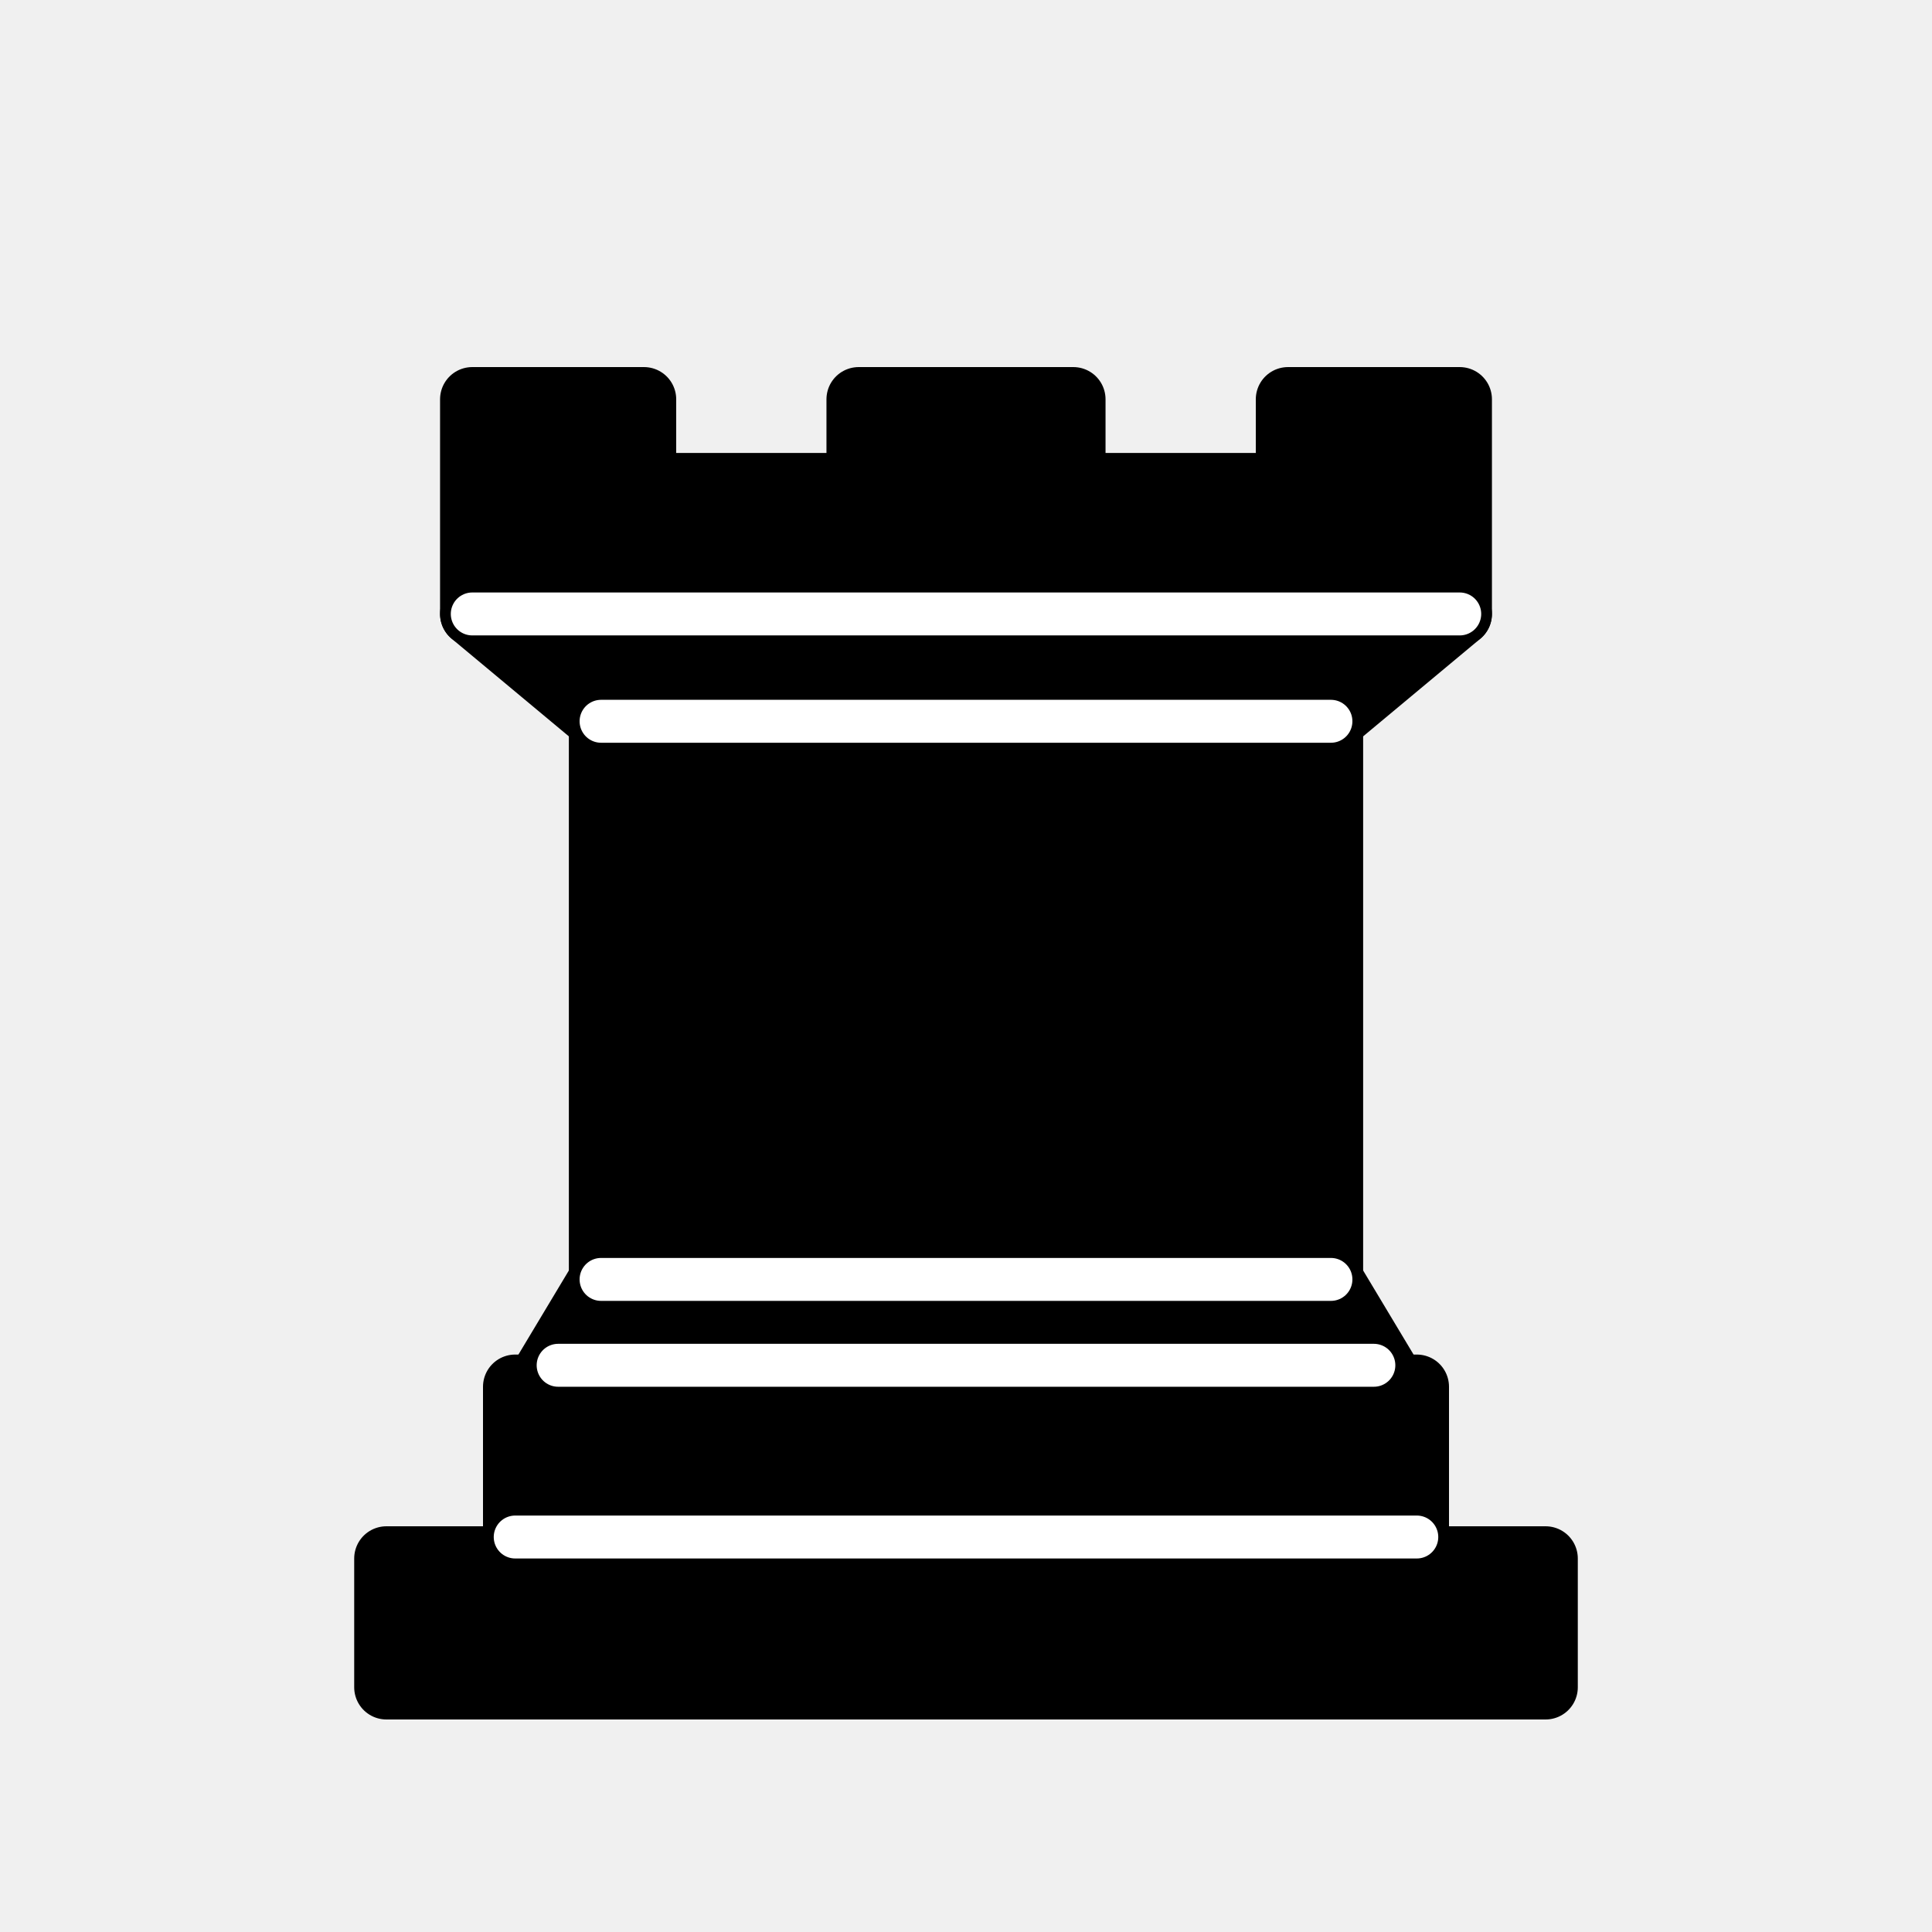
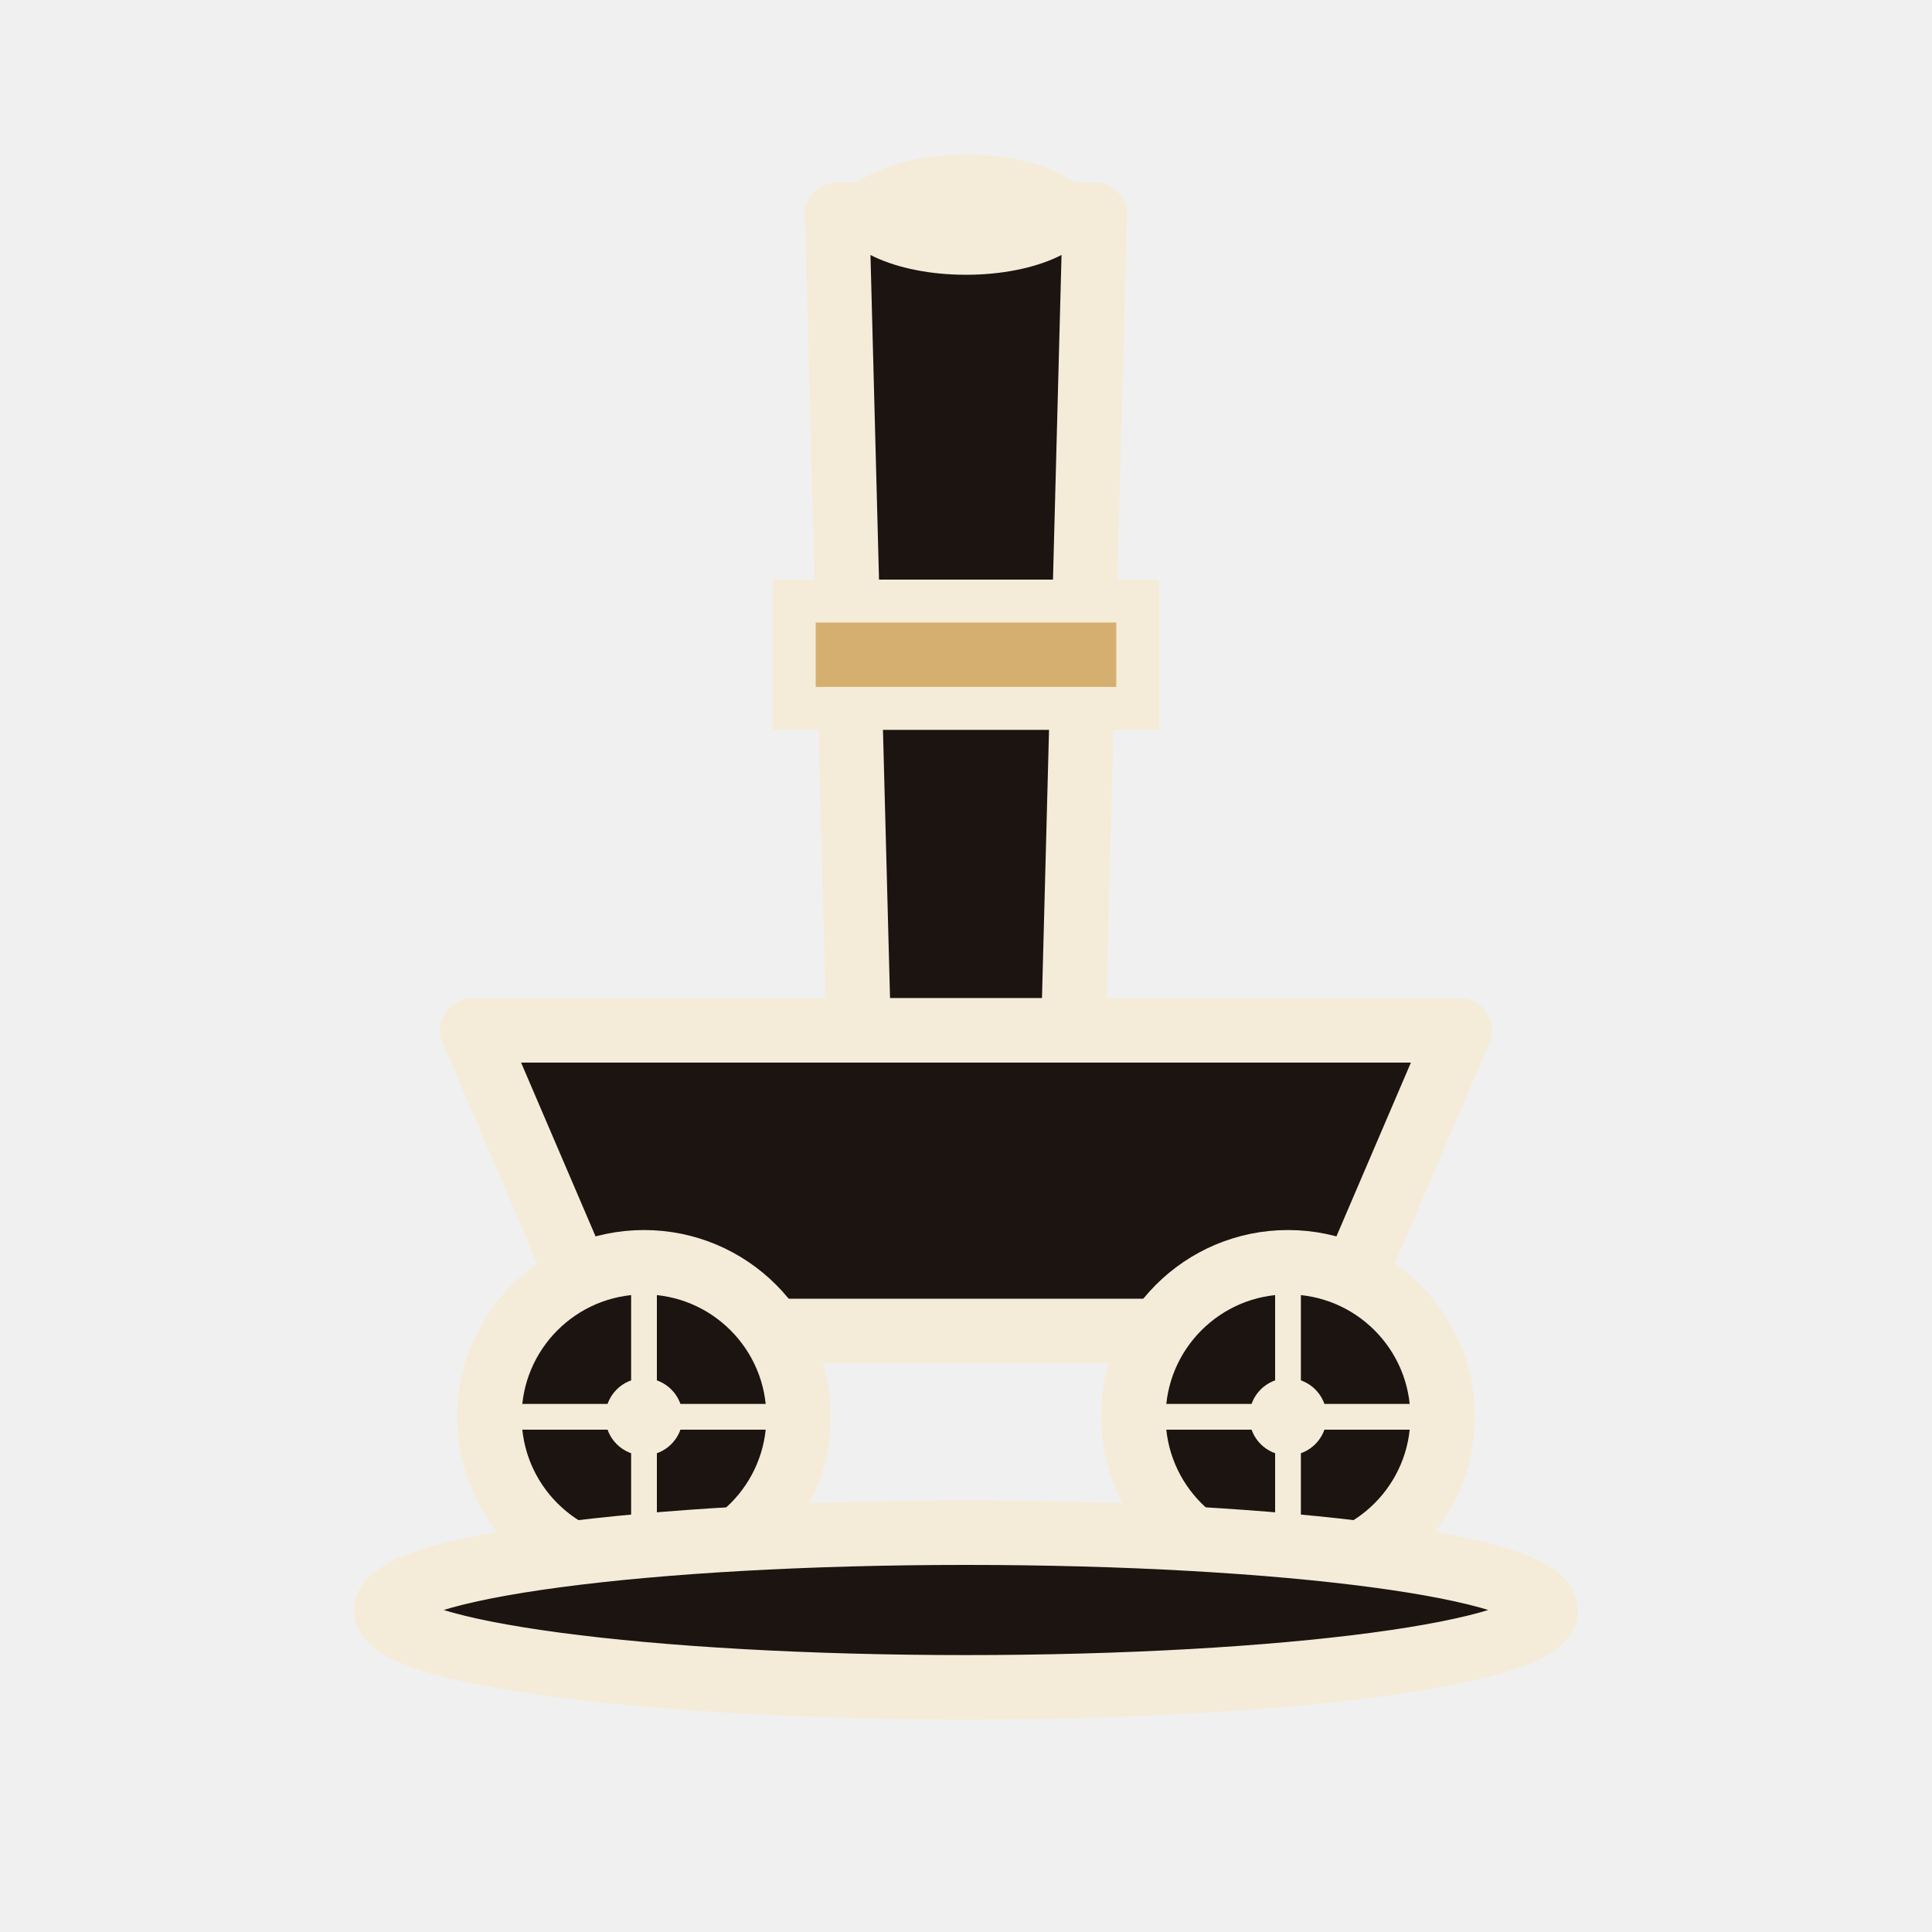
- <svg xmlns="http://www.w3.org/2000/svg" version="1.1" width="45" height="45">
-   <g style="opacity:1; fill:#000000; fill-opacity:1; fill-rule:evenodd; stroke:#000000; stroke-width:1.5; stroke-linecap:round;stroke-linejoin:round;stroke-miterlimit:4; stroke-dasharray:none; stroke-opacity:1;" transform="translate(0,0.3)">
-     <path d="M 9,39 L 36,39 L 36,36 L 9,36 L 9,39 z " style="stroke-linecap:butt;" />
-     <path d="M 12.5,32 L 14,29.5 L 31,29.5 L 32.5,32 L 12.5,32 z " style="stroke-linecap:butt;" />
-     <path d="M 12,36 L 12,32 L 33,32 L 33,36 L 12,36 z " style="stroke-linecap:butt;" />
-     <path d="M 14,29.5 L 14,16.5 L 31,16.5 L 31,29.5 L 14,29.5 z " style="stroke-linecap:butt;stroke-linejoin:miter;" />
-     <path d="M 14,16.5 L 11,14 L 34,14 L 31,16.5 L 14,16.5 z " style="stroke-linecap:butt;" />
-     <path d="M 11,14 L 11,9 L 15,9 L 15,11 L 20,11 L 20,9 L 25,9 L 25,11 L 30,11 L 30,9 L 34,9 L 34,14 L 11,14 z " style="stroke-linecap:butt;" />
-     <path d="M 12,35.5 L 33,35.5 L 33,35.5" style="fill:none; stroke:#ffffff; stroke-width:1; stroke-linejoin:miter;" />
-     <path d="M 13,31.5 L 32,31.5" style="fill:none; stroke:#ffffff; stroke-width:1; stroke-linejoin:miter;" />
-     <path d="M 14,29.5 L 31,29.5" style="fill:none; stroke:#ffffff; stroke-width:1; stroke-linejoin:miter;" />
-     <path d="M 14,16.5 L 31,16.5" style="fill:none; stroke:#ffffff; stroke-width:1; stroke-linejoin:miter;" />
-     <path d="M 11,14 L 34,14" style="fill:none; stroke:#ffffff; stroke-width:1; stroke-linejoin:miter;" />
+ <svg xmlns="http://www.w3.org/2000/svg" viewBox="0 0 45 45">
+   <g fill="#1B1410" stroke="#F4ECD8" stroke-width="1.5" stroke-linejoin="round">
+     <path d="M 19.5 5 L 25.5 5 L 25 24 L 20 24 Z" />
+     <path d="M 11 24 L 34 24 L 31 31 L 14 31 Z" />
+     <circle cx="15" cy="33" r="3.6" />
+     <circle cx="30" cy="33" r="3.6" />
+     <ellipse cx="22.5" cy="37.5" rx="13.5" ry="1.8" />
  </g>
+   <ellipse cx="22.5" cy="5" rx="3" ry="1.4" fill="#F4ECD8" />
+   <rect x="18.5" y="14" width="8" height="2.5" fill="#D4AF6F" stroke="#F4ECD8" stroke-width="1" />
+   <circle cx="15" cy="33" r="0.9" fill="#F4ECD8" />
+   <circle cx="30" cy="33" r="0.9" fill="#F4ECD8" />
+   <line x1="15" y1="29.5" x2="15" y2="36.5" stroke="#F4ECD8" stroke-width="0.6" />
+   <line x1="11.5" y1="33" x2="18.5" y2="33" stroke="#F4ECD8" stroke-width="0.6" />
+   <line x1="30" y1="29.5" x2="30" y2="36.5" stroke="#F4ECD8" stroke-width="0.6" />
+   <line x1="26.5" y1="33" x2="33.5" y2="33" stroke="#F4ECD8" stroke-width="0.6" />
</svg>
